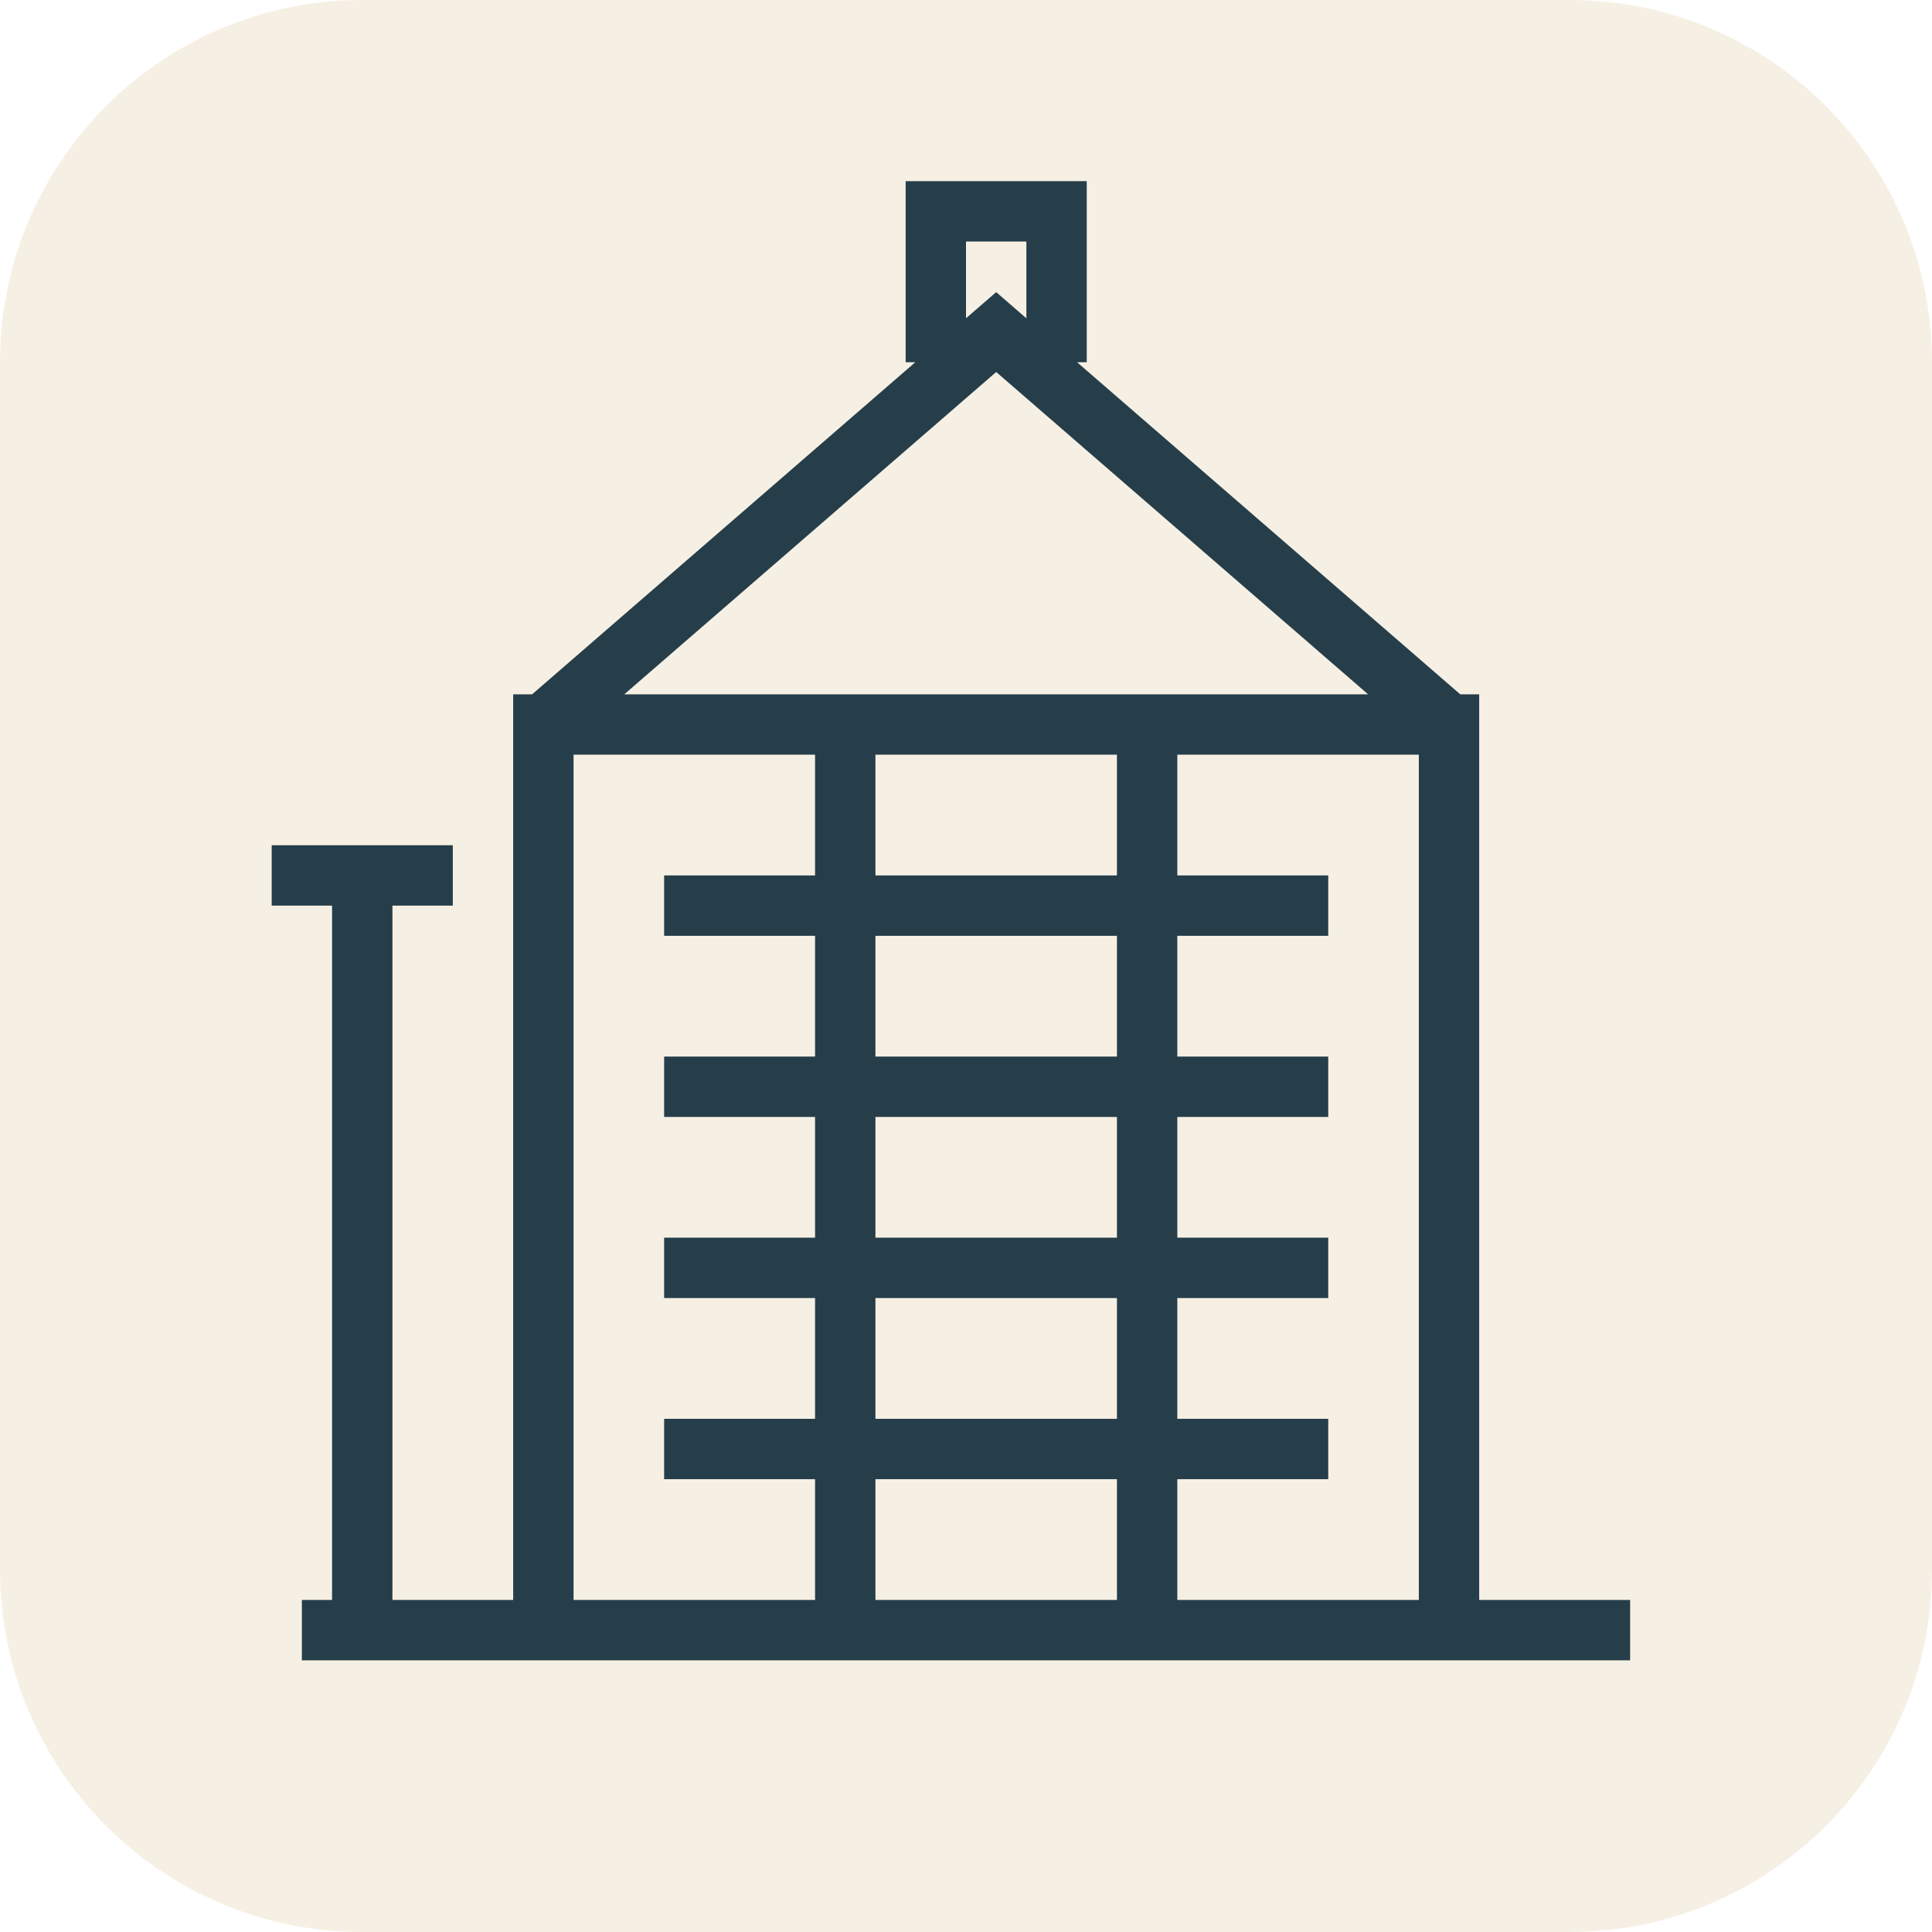
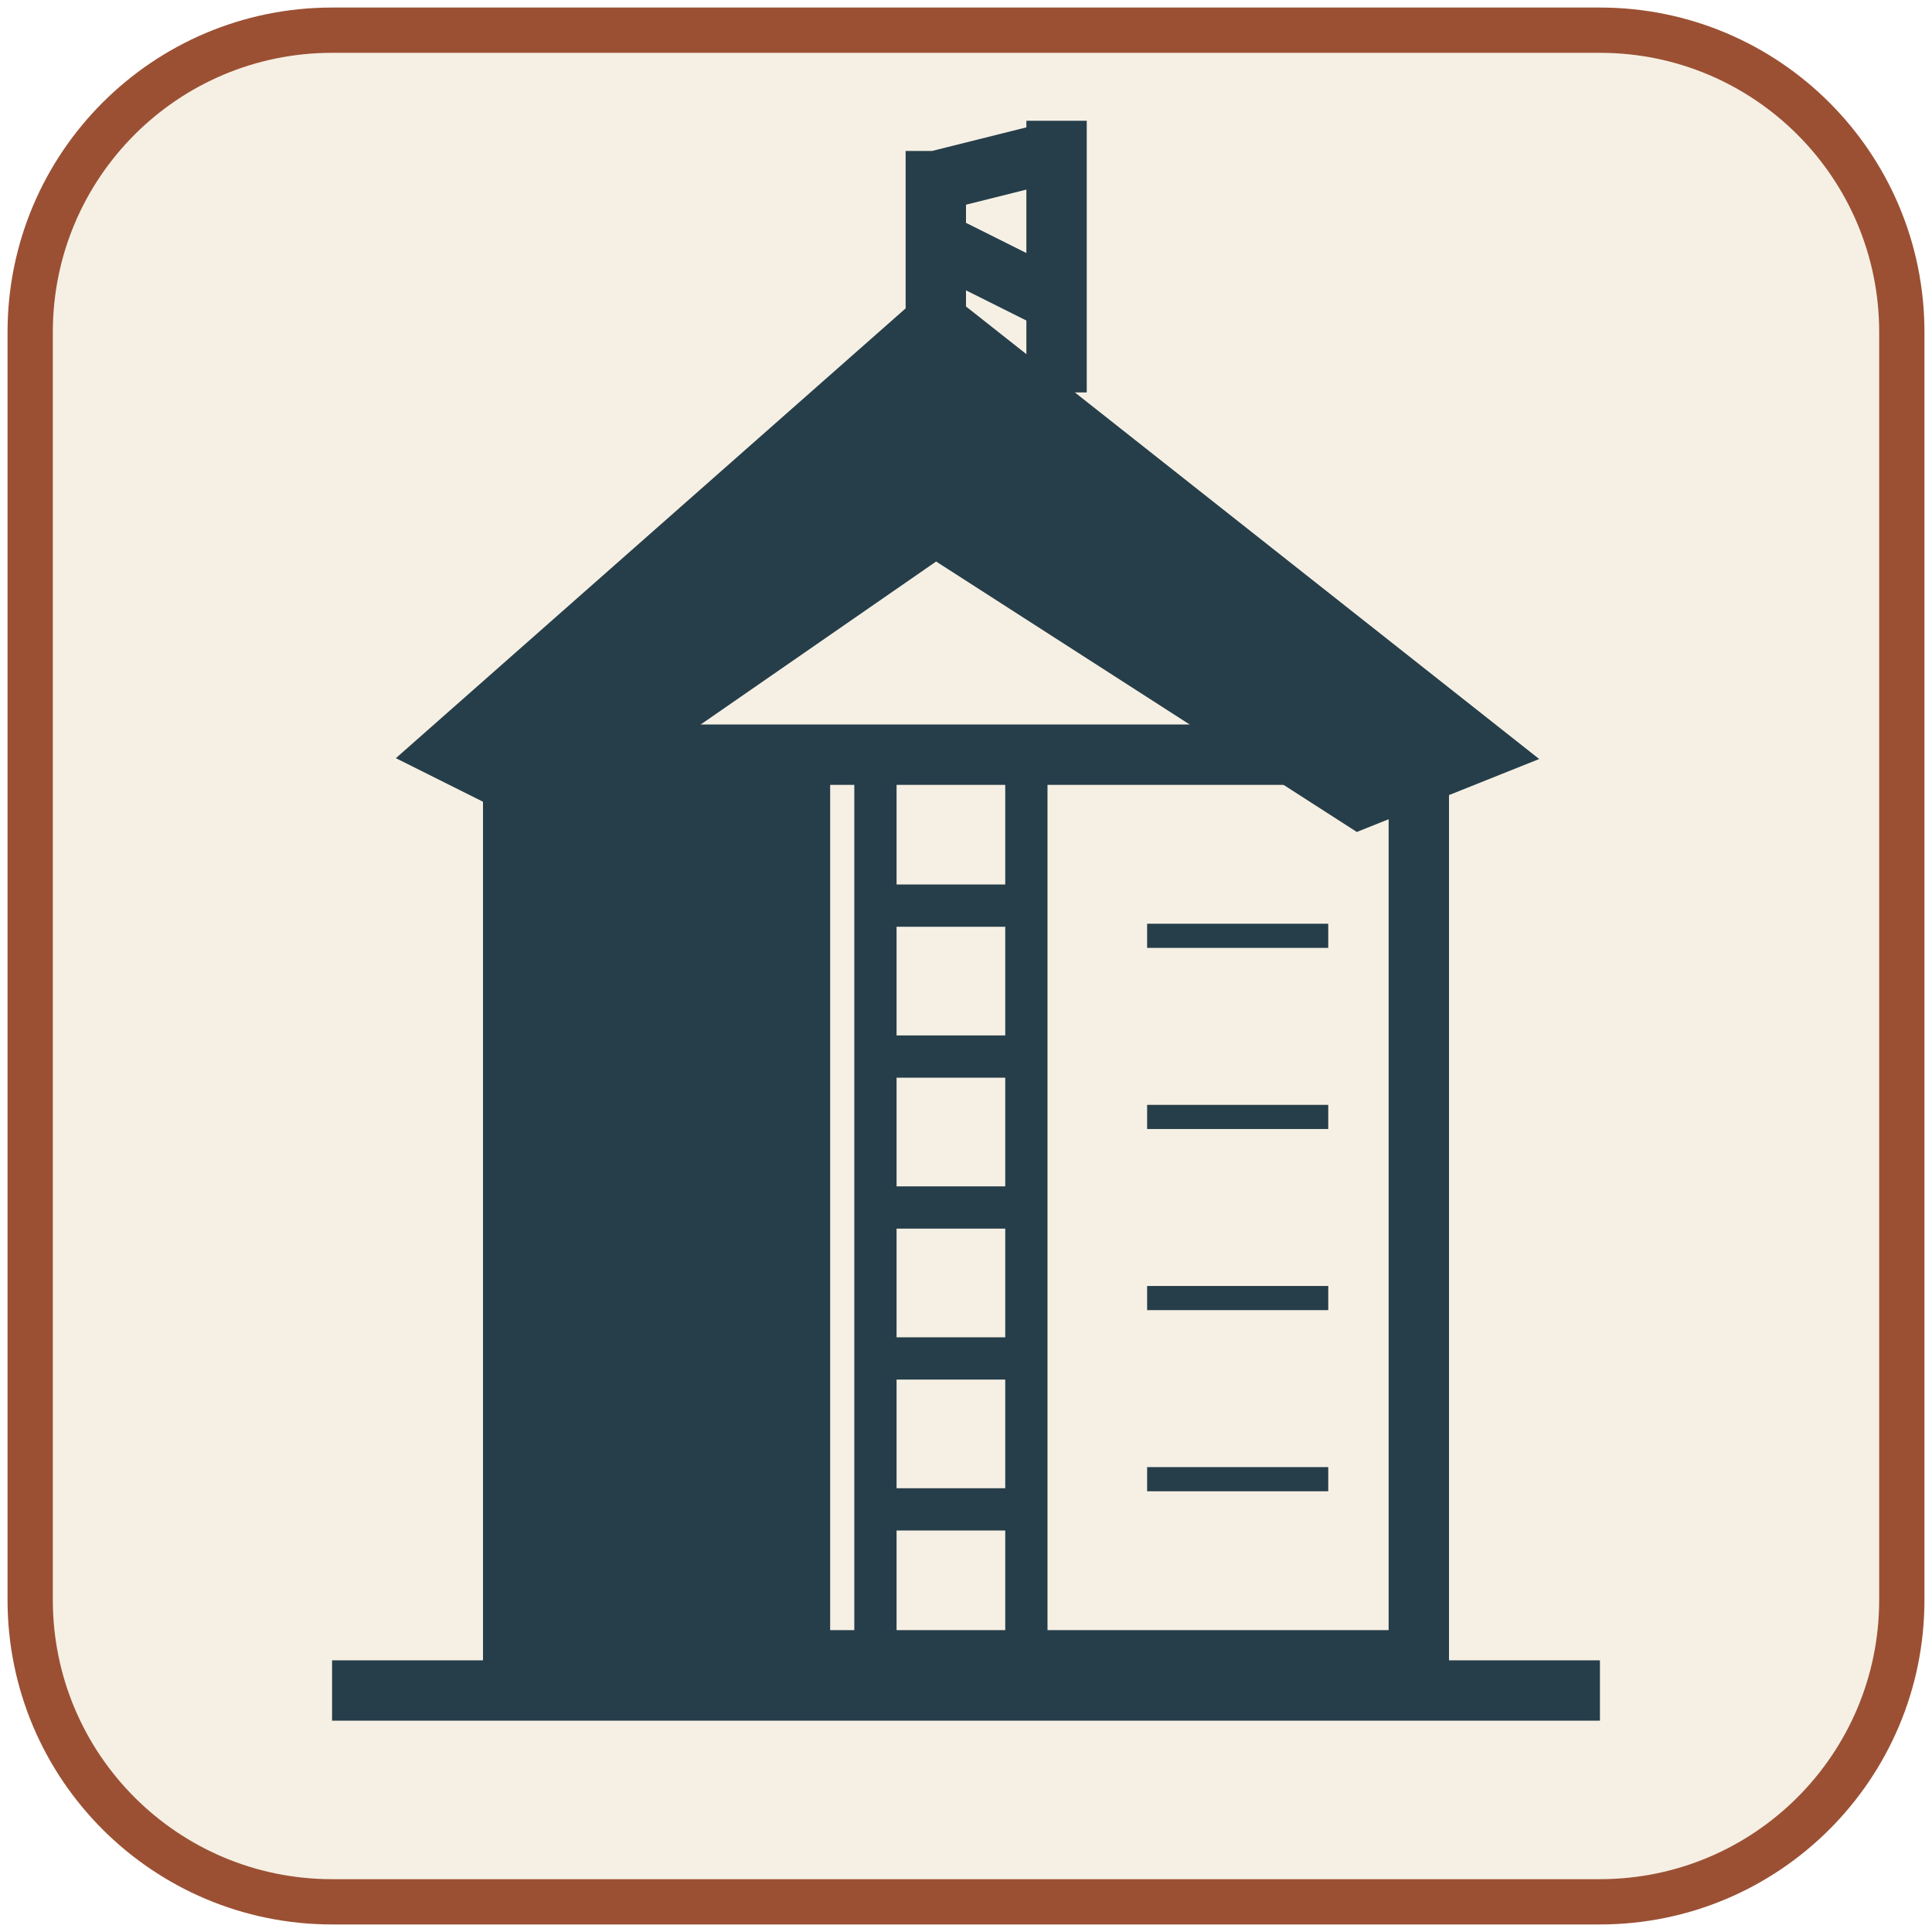
<svg xmlns="http://www.w3.org/2000/svg" viewBox="0 0 64 64">
-   <rect width="64" height="64" rx="12" fill="#f6f0e4" />
-   <g fill="none" stroke="#263e4a" stroke-width="2">
-     <path d="M10 54h44M18 53V24L33 11l15 13v29M17 24h32M22 30h22M22 36h22M22 42h22M22 48h22M28 53V25M38 53V25M31 12V7h4v5M12 53V29M9 29h6" />
+   <rect x="1" y="1" width="62" height="62" rx="10" fill="#F6F0E4" stroke="#9B5034" stroke-width="1.5" />
+   <g stroke="#263E4A" stroke-linejoin="miter">
+     <path d="M17 25H47V55H17Z" fill="#F6F0E4" stroke-width="2" />
+     <path d="M17 25H27V55H17Z" fill="#263E4A" />
+     <path d="M14 25L31 10L50 25L45 27L31 18L18 27Z" fill="#263E4A" />
+     <path d="M31 5V11M35 4V13M31 6L35 5M31 8L35 10M11 56H53" fill="none" stroke-width="2" />
+     <path d="M29 25V55M34 25V55M29 30H34M29 35H34M29 40H34M29 45H34M29 50H34" fill="none" stroke-width="1.4" />
+     <path d="M38 31H44M38 37H44M38 43H44M38 49H44" stroke-width=".8" />
  </g>
</svg>
